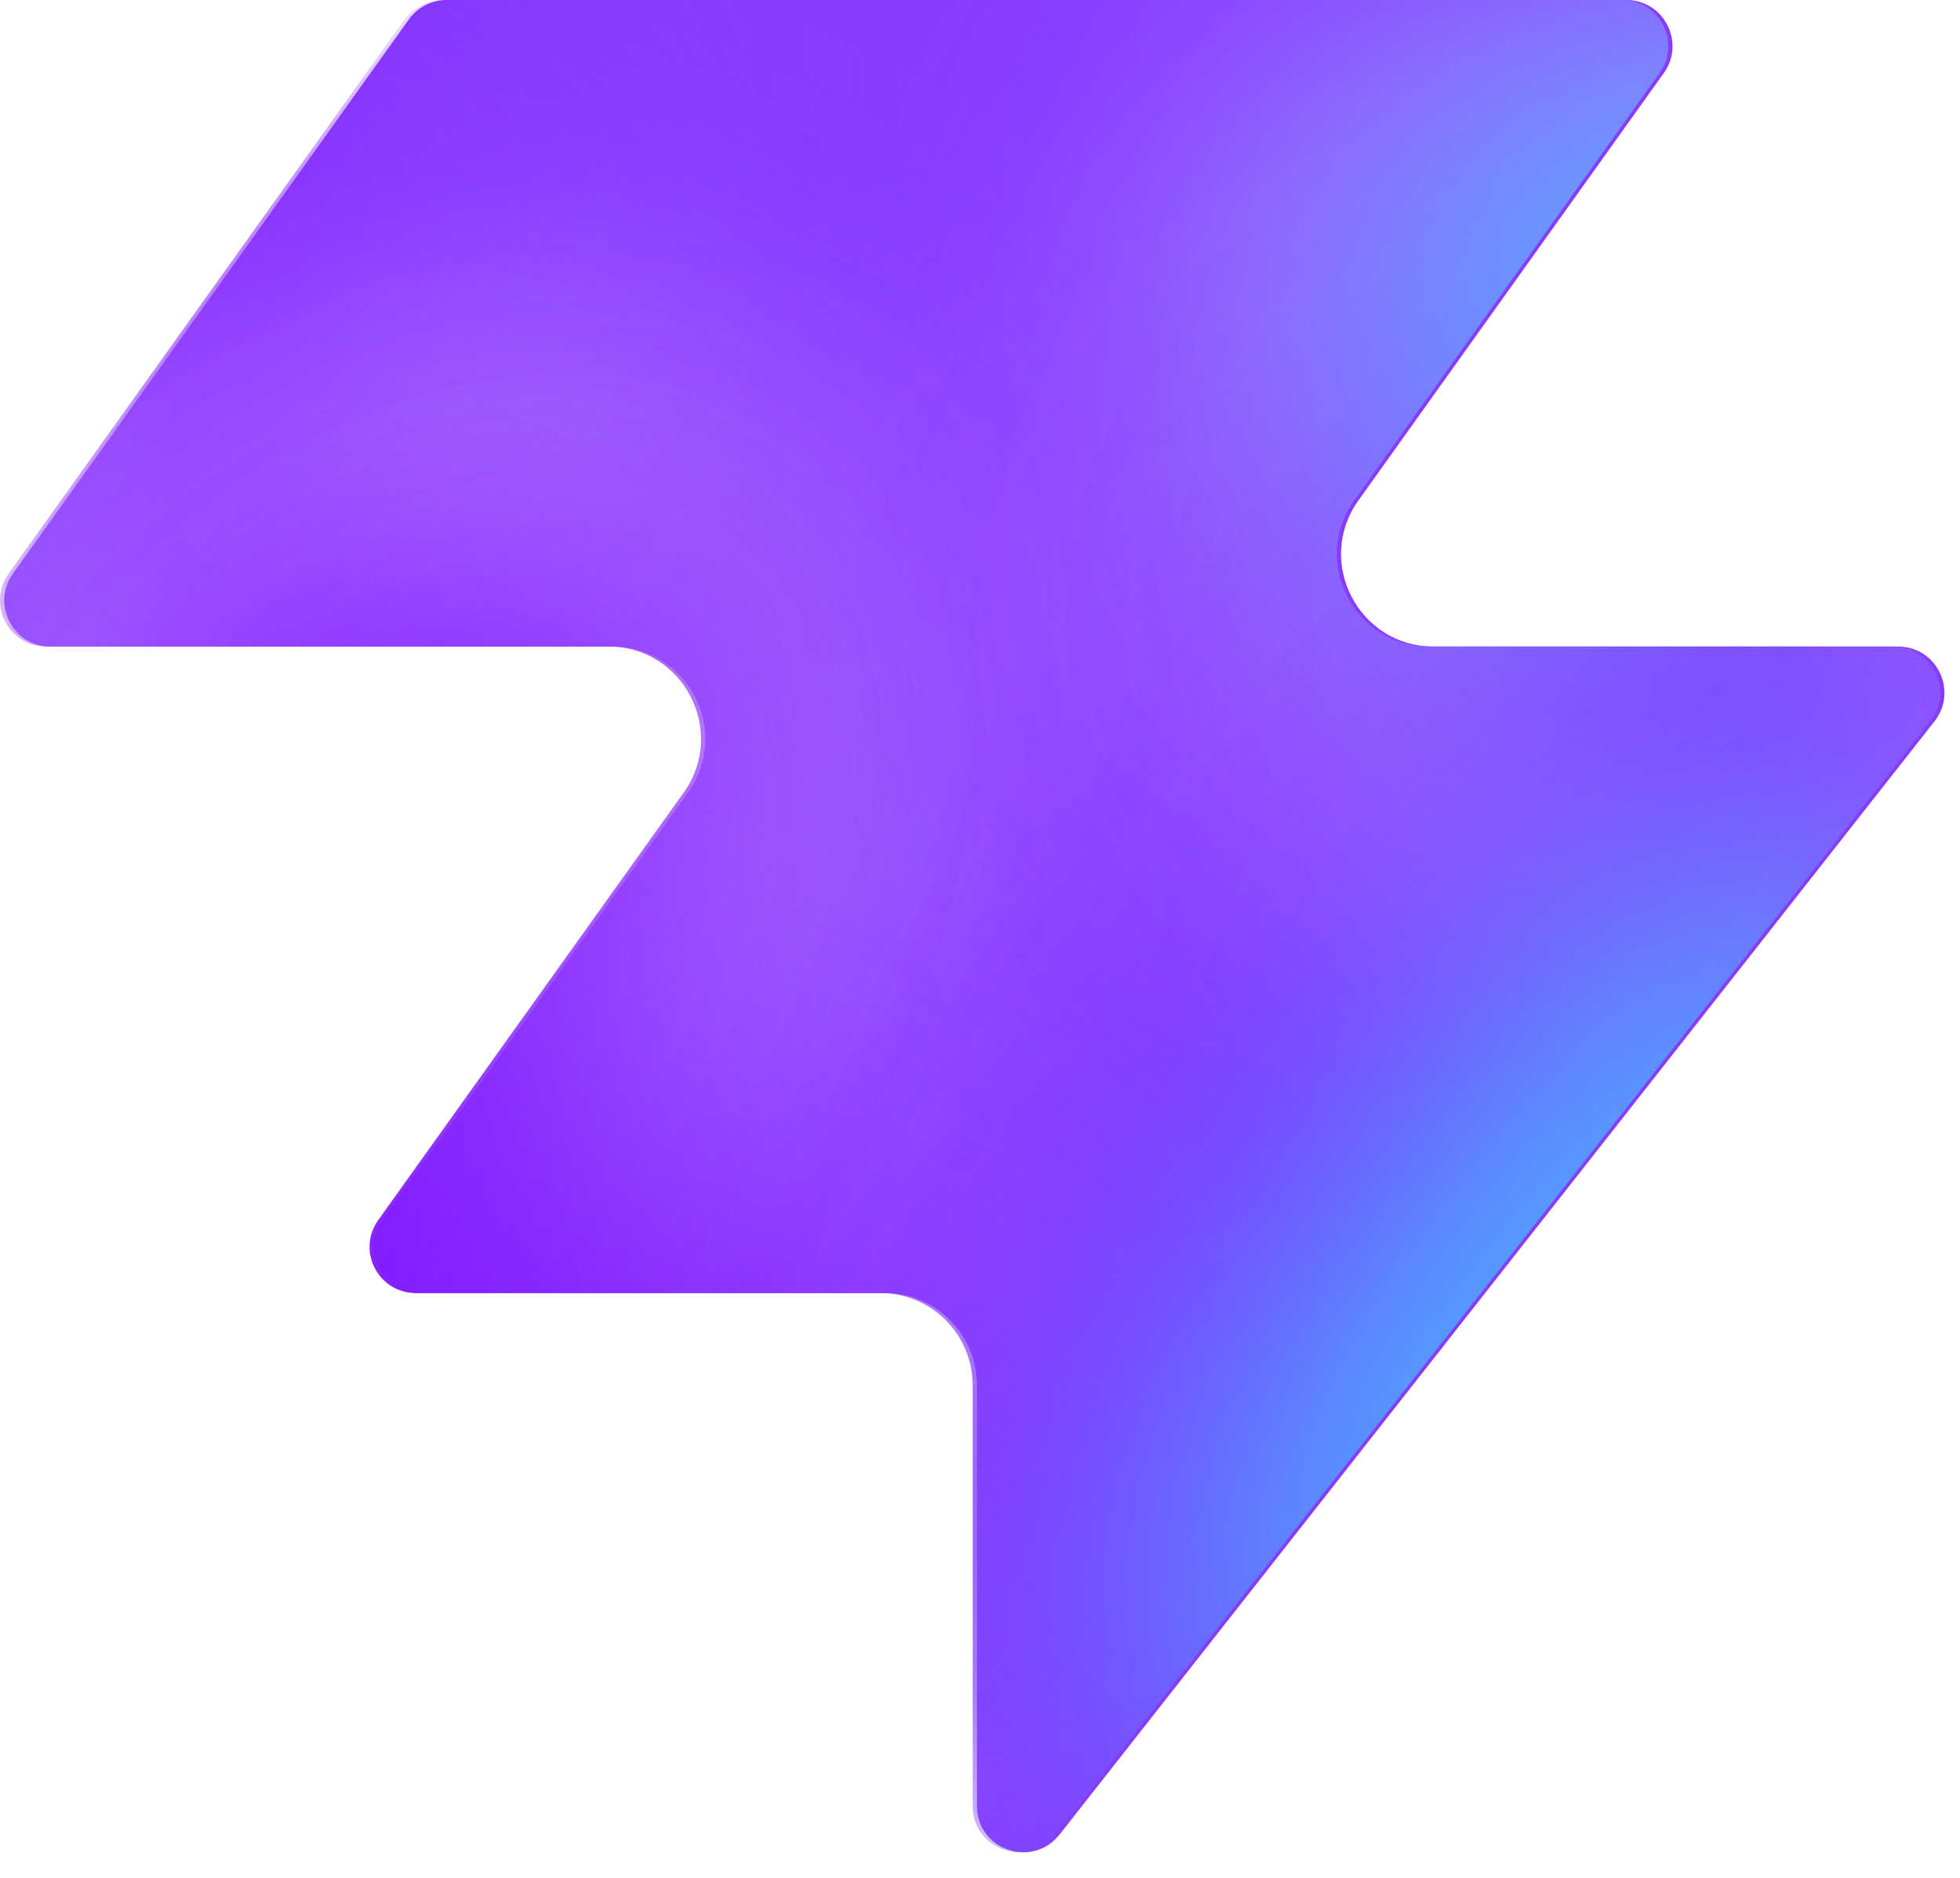
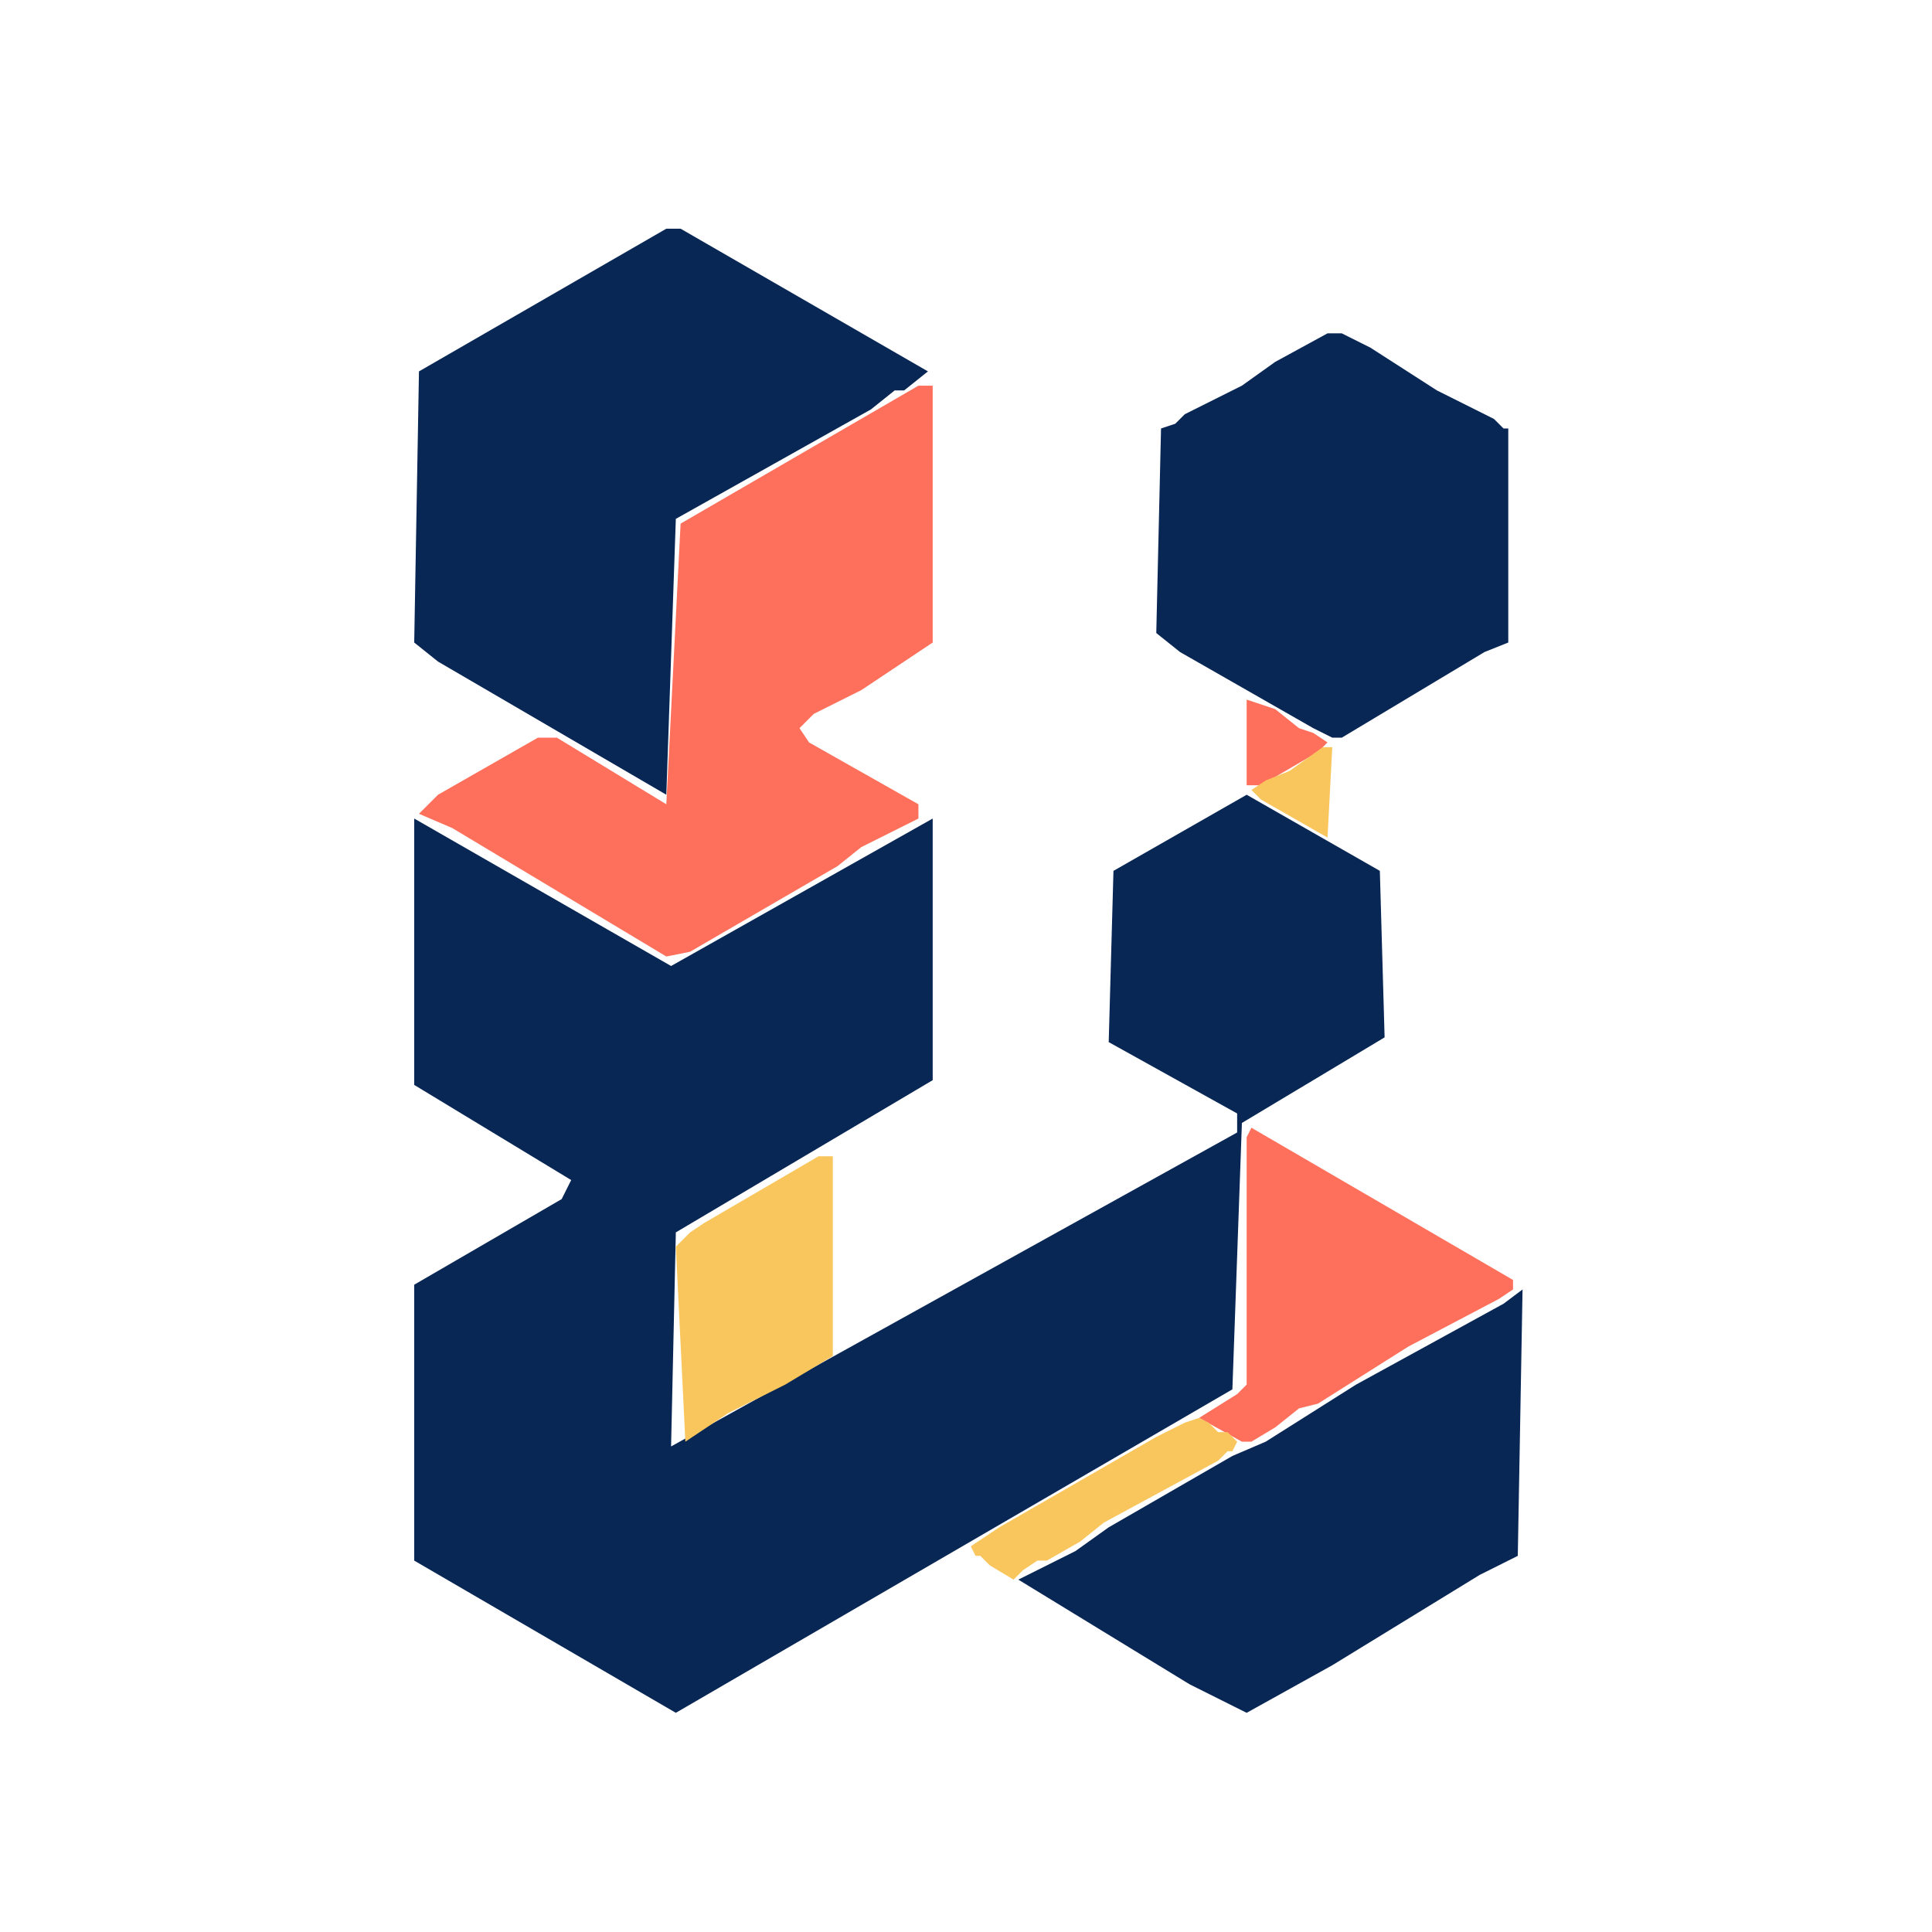
- <svg xmlns="http://www.w3.org/2000/svg" width="48" height="46" fill="none" viewBox="0 0 48 46">
-   <path fill="#863bff" d="M25.946 44.938c-.664.845-2.021.375-2.021-.698V33.937a2.26 2.26 0 0 0-2.262-2.262H10.287c-.92 0-1.456-1.04-.92-1.788l7.48-10.471c1.07-1.497 0-3.578-1.842-3.578H1.237c-.92 0-1.456-1.04-.92-1.788L10.013.474c.214-.297.556-.474.92-.474h28.894c.92 0 1.456 1.04.92 1.788l-7.48 10.471c-1.07 1.498 0 3.579 1.842 3.579h11.377c.943 0 1.473 1.088.89 1.83L25.947 44.94z" style="fill:#863bff;fill:color(display-p3 .525 .23 1);fill-opacity:1" />
-   <mask id="a" width="48" height="46" x="0" y="0" maskUnits="userSpaceOnUse" style="mask-type:alpha">
-     <path fill="#000" d="M25.842 44.938c-.664.844-2.021.375-2.021-.698V33.937a2.26 2.26 0 0 0-2.262-2.262H10.183c-.92 0-1.456-1.04-.92-1.788l7.48-10.471c1.07-1.498 0-3.579-1.842-3.579H1.133c-.92 0-1.456-1.04-.92-1.787L9.91.473c.214-.297.556-.474.92-.474h28.894c.92 0 1.456 1.04.92 1.788l-7.48 10.471c-1.07 1.498 0 3.578 1.842 3.578h11.377c.943 0 1.473 1.088.89 1.832L25.843 44.94z" style="fill:#000;fill-opacity:1" />
-   </mask>
-   <g mask="url(#a)">
-     <g filter="url(#b)">
-       <ellipse cx="5.508" cy="14.704" fill="#ede6ff" rx="5.508" ry="14.704" style="fill:#ede6ff;fill:color(display-p3 .927 .903 1);fill-opacity:1" transform="matrix(.00324 1 1 -.00324 -4.47 31.516)" />
-     </g>
-     <g filter="url(#c)">
-       <ellipse cx="10.399" cy="29.851" fill="#ede6ff" rx="10.399" ry="29.851" style="fill:#ede6ff;fill:color(display-p3 .927 .903 1);fill-opacity:1" transform="matrix(.00324 1 1 -.00324 -39.328 7.883)" />
-     </g>
-     <g filter="url(#d)">
-       <ellipse cx="5.508" cy="30.487" fill="#7e14ff" rx="5.508" ry="30.487" style="fill:#7e14ff;fill:color(display-p3 .492 .077 1);fill-opacity:1" transform="rotate(89.814 -25.913 -14.639)scale(1 -1)" />
-     </g>
-     <g filter="url(#e)">
-       <ellipse cx="5.508" cy="30.599" fill="#7e14ff" rx="5.508" ry="30.599" style="fill:#7e14ff;fill:color(display-p3 .492 .077 1);fill-opacity:1" transform="rotate(89.814 -32.644 -3.334)scale(1 -1)" />
-     </g>
-     <g filter="url(#f)">
-       <ellipse cx="5.508" cy="30.599" fill="#7e14ff" rx="5.508" ry="30.599" style="fill:#7e14ff;fill:color(display-p3 .492 .077 1);fill-opacity:1" transform="matrix(.00324 1 1 -.00324 -34.34 30.47)" />
-     </g>
-     <g filter="url(#g)">
-       <ellipse cx="14.072" cy="22.078" fill="#ede6ff" rx="14.072" ry="22.078" style="fill:#ede6ff;fill:color(display-p3 .927 .903 1);fill-opacity:1" transform="rotate(93.35 24.506 48.493)scale(-1 1)" />
-     </g>
-     <g filter="url(#h)">
-       <ellipse cx="3.47" cy="21.501" fill="#7e14ff" rx="3.47" ry="21.501" style="fill:#7e14ff;fill:color(display-p3 .492 .077 1);fill-opacity:1" transform="rotate(89.009 28.708 47.59)scale(-1 1)" />
-     </g>
-     <g filter="url(#i)">
-       <ellipse cx="3.47" cy="21.501" fill="#7e14ff" rx="3.47" ry="21.501" style="fill:#7e14ff;fill:color(display-p3 .492 .077 1);fill-opacity:1" transform="rotate(89.009 28.708 47.59)scale(-1 1)" />
-     </g>
-     <g filter="url(#j)">
-       <ellipse cx=".387" cy="8.972" fill="#7e14ff" rx="4.407" ry="29.108" style="fill:#7e14ff;fill:color(display-p3 .492 .077 1);fill-opacity:1" transform="rotate(39.51 .387 8.972)" />
-     </g>
-     <g filter="url(#k)">
-       <ellipse cx="47.523" cy="-6.092" fill="#7e14ff" rx="4.407" ry="29.108" style="fill:#7e14ff;fill:color(display-p3 .492 .077 1);fill-opacity:1" transform="rotate(37.892 47.523 -6.092)" />
-     </g>
-     <g filter="url(#l)">
-       <ellipse cx="41.412" cy="6.333" fill="#47bfff" rx="5.971" ry="9.665" style="fill:#47bfff;fill:color(display-p3 .28 .748 1);fill-opacity:1" transform="rotate(37.892 41.412 6.333)" />
-     </g>
-     <g filter="url(#m)">
-       <ellipse cx="-1.879" cy="38.332" fill="#7e14ff" rx="4.407" ry="29.108" style="fill:#7e14ff;fill:color(display-p3 .492 .077 1);fill-opacity:1" transform="rotate(37.892 -1.88 38.332)" />
-     </g>
-     <g filter="url(#n)">
-       <ellipse cx="-1.879" cy="38.332" fill="#7e14ff" rx="4.407" ry="29.108" style="fill:#7e14ff;fill:color(display-p3 .492 .077 1);fill-opacity:1" transform="rotate(37.892 -1.88 38.332)" />
-     </g>
-     <g filter="url(#o)">
-       <ellipse cx="35.651" cy="29.907" fill="#7e14ff" rx="4.407" ry="29.108" style="fill:#7e14ff;fill:color(display-p3 .492 .077 1);fill-opacity:1" transform="rotate(37.892 35.651 29.907)" />
-     </g>
-     <g filter="url(#p)">
-       <ellipse cx="38.418" cy="32.4" fill="#47bfff" rx="5.971" ry="15.297" style="fill:#47bfff;fill:color(display-p3 .28 .748 1);fill-opacity:1" transform="rotate(37.892 38.418 32.4)" />
-     </g>
+ <svg xmlns="http://www.w3.org/2000/svg" viewBox="0 0 64 64">
+   <g transform="translate(12.1455 6) scale(0.157576)">
+     <path fill="#082755" d="M 243,233 239,236 208,253 189,265 182,268 156,283 149,288 137,294 173,316 185,322 203,312 234,293 242,289 Z M 213,145 185,129 157,145 156,181 183,196 183,200 64,266 65,221 119,189 119,134 64,165 10,134 10,190 43,210 41,214 10,232 10,290 65,322 182,254 184,198 214,180 Z M 202,32 191,38 184,43 172,49 170,51 167,52 166,95 171,99 199,115 203,117 205,117 235,99 240,97 240,52 239,52 237,50 225,44 211,35 205,32 Z M 66,10 63,10 11,40 10,97 15,101 63,129 65,71 106,48 111,44 113,44 118,40 Z" />
+     <path fill="#ff705c" d="M 241,231 186,199 185,201 185,253 183,255 175,260 184,265 186,265 191,262 196,258 200,257 219,245 238,235 241,233 Z M 185,109 185,127 188,127 200,120 202,118 199,116 196,115 191,111 Z M 119,43 116,43 66,72 63,131 40,117 36,117 15,129 11,133 18,136 63,163 68,162 99,144 104,140 116,134 116,131 93,118 91,115 94,112 104,107 119,97 Z" />
+     <path fill="#f9c65d" d="M 183,265 181,263 179,263 177,261 175,260 172,261 166,264 133,283 127,287 128,289 129,289 131,291 136,294 138,292 141,290 143,290 150,286 155,282 179,269 181,267 182,267 Z M 98,205 95,205 71,219 68,221 65,224 67,265 76,259 88,253 98,247 Z M 203,119 201,119 194,124 189,126 186,128 188,130 202,138 Z" />
  </g>
-   <defs>
-     <filter id="b" width="60.045" height="41.654" x="-19.77" y="16.149" color-interpolation-filters="sRGB" filterUnits="userSpaceOnUse">
-       <feFlood flood-opacity="0" result="BackgroundImageFix" />
-       <feBlend in="SourceGraphic" in2="BackgroundImageFix" result="shape" />
-       <feGaussianBlur result="effect1_foregroundBlur_2002_17158" stdDeviation="7.659" />
-     </filter>
-     <filter id="c" width="90.34" height="51.437" x="-54.613" y="-7.533" color-interpolation-filters="sRGB" filterUnits="userSpaceOnUse">
-       <feFlood flood-opacity="0" result="BackgroundImageFix" />
-       <feBlend in="SourceGraphic" in2="BackgroundImageFix" result="shape" />
-       <feGaussianBlur result="effect1_foregroundBlur_2002_17158" stdDeviation="7.659" />
-     </filter>
-     <filter id="d" width="79.355" height="29.4" x="-49.64" y="2.03" color-interpolation-filters="sRGB" filterUnits="userSpaceOnUse">
-       <feFlood flood-opacity="0" result="BackgroundImageFix" />
-       <feBlend in="SourceGraphic" in2="BackgroundImageFix" result="shape" />
-       <feGaussianBlur result="effect1_foregroundBlur_2002_17158" stdDeviation="4.596" />
-     </filter>
-     <filter id="e" width="79.579" height="29.4" x="-45.045" y="20.029" color-interpolation-filters="sRGB" filterUnits="userSpaceOnUse">
-       <feFlood flood-opacity="0" result="BackgroundImageFix" />
-       <feBlend in="SourceGraphic" in2="BackgroundImageFix" result="shape" />
-       <feGaussianBlur result="effect1_foregroundBlur_2002_17158" stdDeviation="4.596" />
-     </filter>
-     <filter id="f" width="79.579" height="29.4" x="-43.513" y="21.178" color-interpolation-filters="sRGB" filterUnits="userSpaceOnUse">
-       <feFlood flood-opacity="0" result="BackgroundImageFix" />
-       <feBlend in="SourceGraphic" in2="BackgroundImageFix" result="shape" />
-       <feGaussianBlur result="effect1_foregroundBlur_2002_17158" stdDeviation="4.596" />
-     </filter>
-     <filter id="g" width="74.749" height="58.852" x="15.756" y="-17.901" color-interpolation-filters="sRGB" filterUnits="userSpaceOnUse">
-       <feFlood flood-opacity="0" result="BackgroundImageFix" />
-       <feBlend in="SourceGraphic" in2="BackgroundImageFix" result="shape" />
-       <feGaussianBlur result="effect1_foregroundBlur_2002_17158" stdDeviation="7.659" />
-     </filter>
-     <filter id="h" width="61.377" height="25.362" x="23.548" y="2.284" color-interpolation-filters="sRGB" filterUnits="userSpaceOnUse">
-       <feFlood flood-opacity="0" result="BackgroundImageFix" />
-       <feBlend in="SourceGraphic" in2="BackgroundImageFix" result="shape" />
-       <feGaussianBlur result="effect1_foregroundBlur_2002_17158" stdDeviation="4.596" />
-     </filter>
-     <filter id="i" width="61.377" height="25.362" x="23.548" y="2.284" color-interpolation-filters="sRGB" filterUnits="userSpaceOnUse">
-       <feFlood flood-opacity="0" result="BackgroundImageFix" />
-       <feBlend in="SourceGraphic" in2="BackgroundImageFix" result="shape" />
-       <feGaussianBlur result="effect1_foregroundBlur_2002_17158" stdDeviation="4.596" />
-     </filter>
-     <filter id="j" width="56.045" height="63.649" x="-27.636" y="-22.853" color-interpolation-filters="sRGB" filterUnits="userSpaceOnUse">
-       <feFlood flood-opacity="0" result="BackgroundImageFix" />
-       <feBlend in="SourceGraphic" in2="BackgroundImageFix" result="shape" />
-       <feGaussianBlur result="effect1_foregroundBlur_2002_17158" stdDeviation="4.596" />
-     </filter>
-     <filter id="k" width="54.814" height="64.646" x="20.116" y="-38.415" color-interpolation-filters="sRGB" filterUnits="userSpaceOnUse">
-       <feFlood flood-opacity="0" result="BackgroundImageFix" />
-       <feBlend in="SourceGraphic" in2="BackgroundImageFix" result="shape" />
-       <feGaussianBlur result="effect1_foregroundBlur_2002_17158" stdDeviation="4.596" />
-     </filter>
-     <filter id="l" width="33.541" height="35.313" x="24.641" y="-11.323" color-interpolation-filters="sRGB" filterUnits="userSpaceOnUse">
-       <feFlood flood-opacity="0" result="BackgroundImageFix" />
-       <feBlend in="SourceGraphic" in2="BackgroundImageFix" result="shape" />
-       <feGaussianBlur result="effect1_foregroundBlur_2002_17158" stdDeviation="4.596" />
-     </filter>
-     <filter id="m" width="54.814" height="64.646" x="-29.286" y="6.009" color-interpolation-filters="sRGB" filterUnits="userSpaceOnUse">
-       <feFlood flood-opacity="0" result="BackgroundImageFix" />
-       <feBlend in="SourceGraphic" in2="BackgroundImageFix" result="shape" />
-       <feGaussianBlur result="effect1_foregroundBlur_2002_17158" stdDeviation="4.596" />
-     </filter>
-     <filter id="n" width="54.814" height="64.646" x="-29.286" y="6.009" color-interpolation-filters="sRGB" filterUnits="userSpaceOnUse">
-       <feFlood flood-opacity="0" result="BackgroundImageFix" />
-       <feBlend in="SourceGraphic" in2="BackgroundImageFix" result="shape" />
-       <feGaussianBlur result="effect1_foregroundBlur_2002_17158" stdDeviation="4.596" />
-     </filter>
-     <filter id="o" width="54.814" height="64.646" x="8.244" y="-2.416" color-interpolation-filters="sRGB" filterUnits="userSpaceOnUse">
-       <feFlood flood-opacity="0" result="BackgroundImageFix" />
-       <feBlend in="SourceGraphic" in2="BackgroundImageFix" result="shape" />
-       <feGaussianBlur result="effect1_foregroundBlur_2002_17158" stdDeviation="4.596" />
-     </filter>
-     <filter id="p" width="39.409" height="43.623" x="18.713" y="10.588" color-interpolation-filters="sRGB" filterUnits="userSpaceOnUse">
-       <feFlood flood-opacity="0" result="BackgroundImageFix" />
-       <feBlend in="SourceGraphic" in2="BackgroundImageFix" result="shape" />
-       <feGaussianBlur result="effect1_foregroundBlur_2002_17158" stdDeviation="4.596" />
-     </filter>
-   </defs>
</svg>
